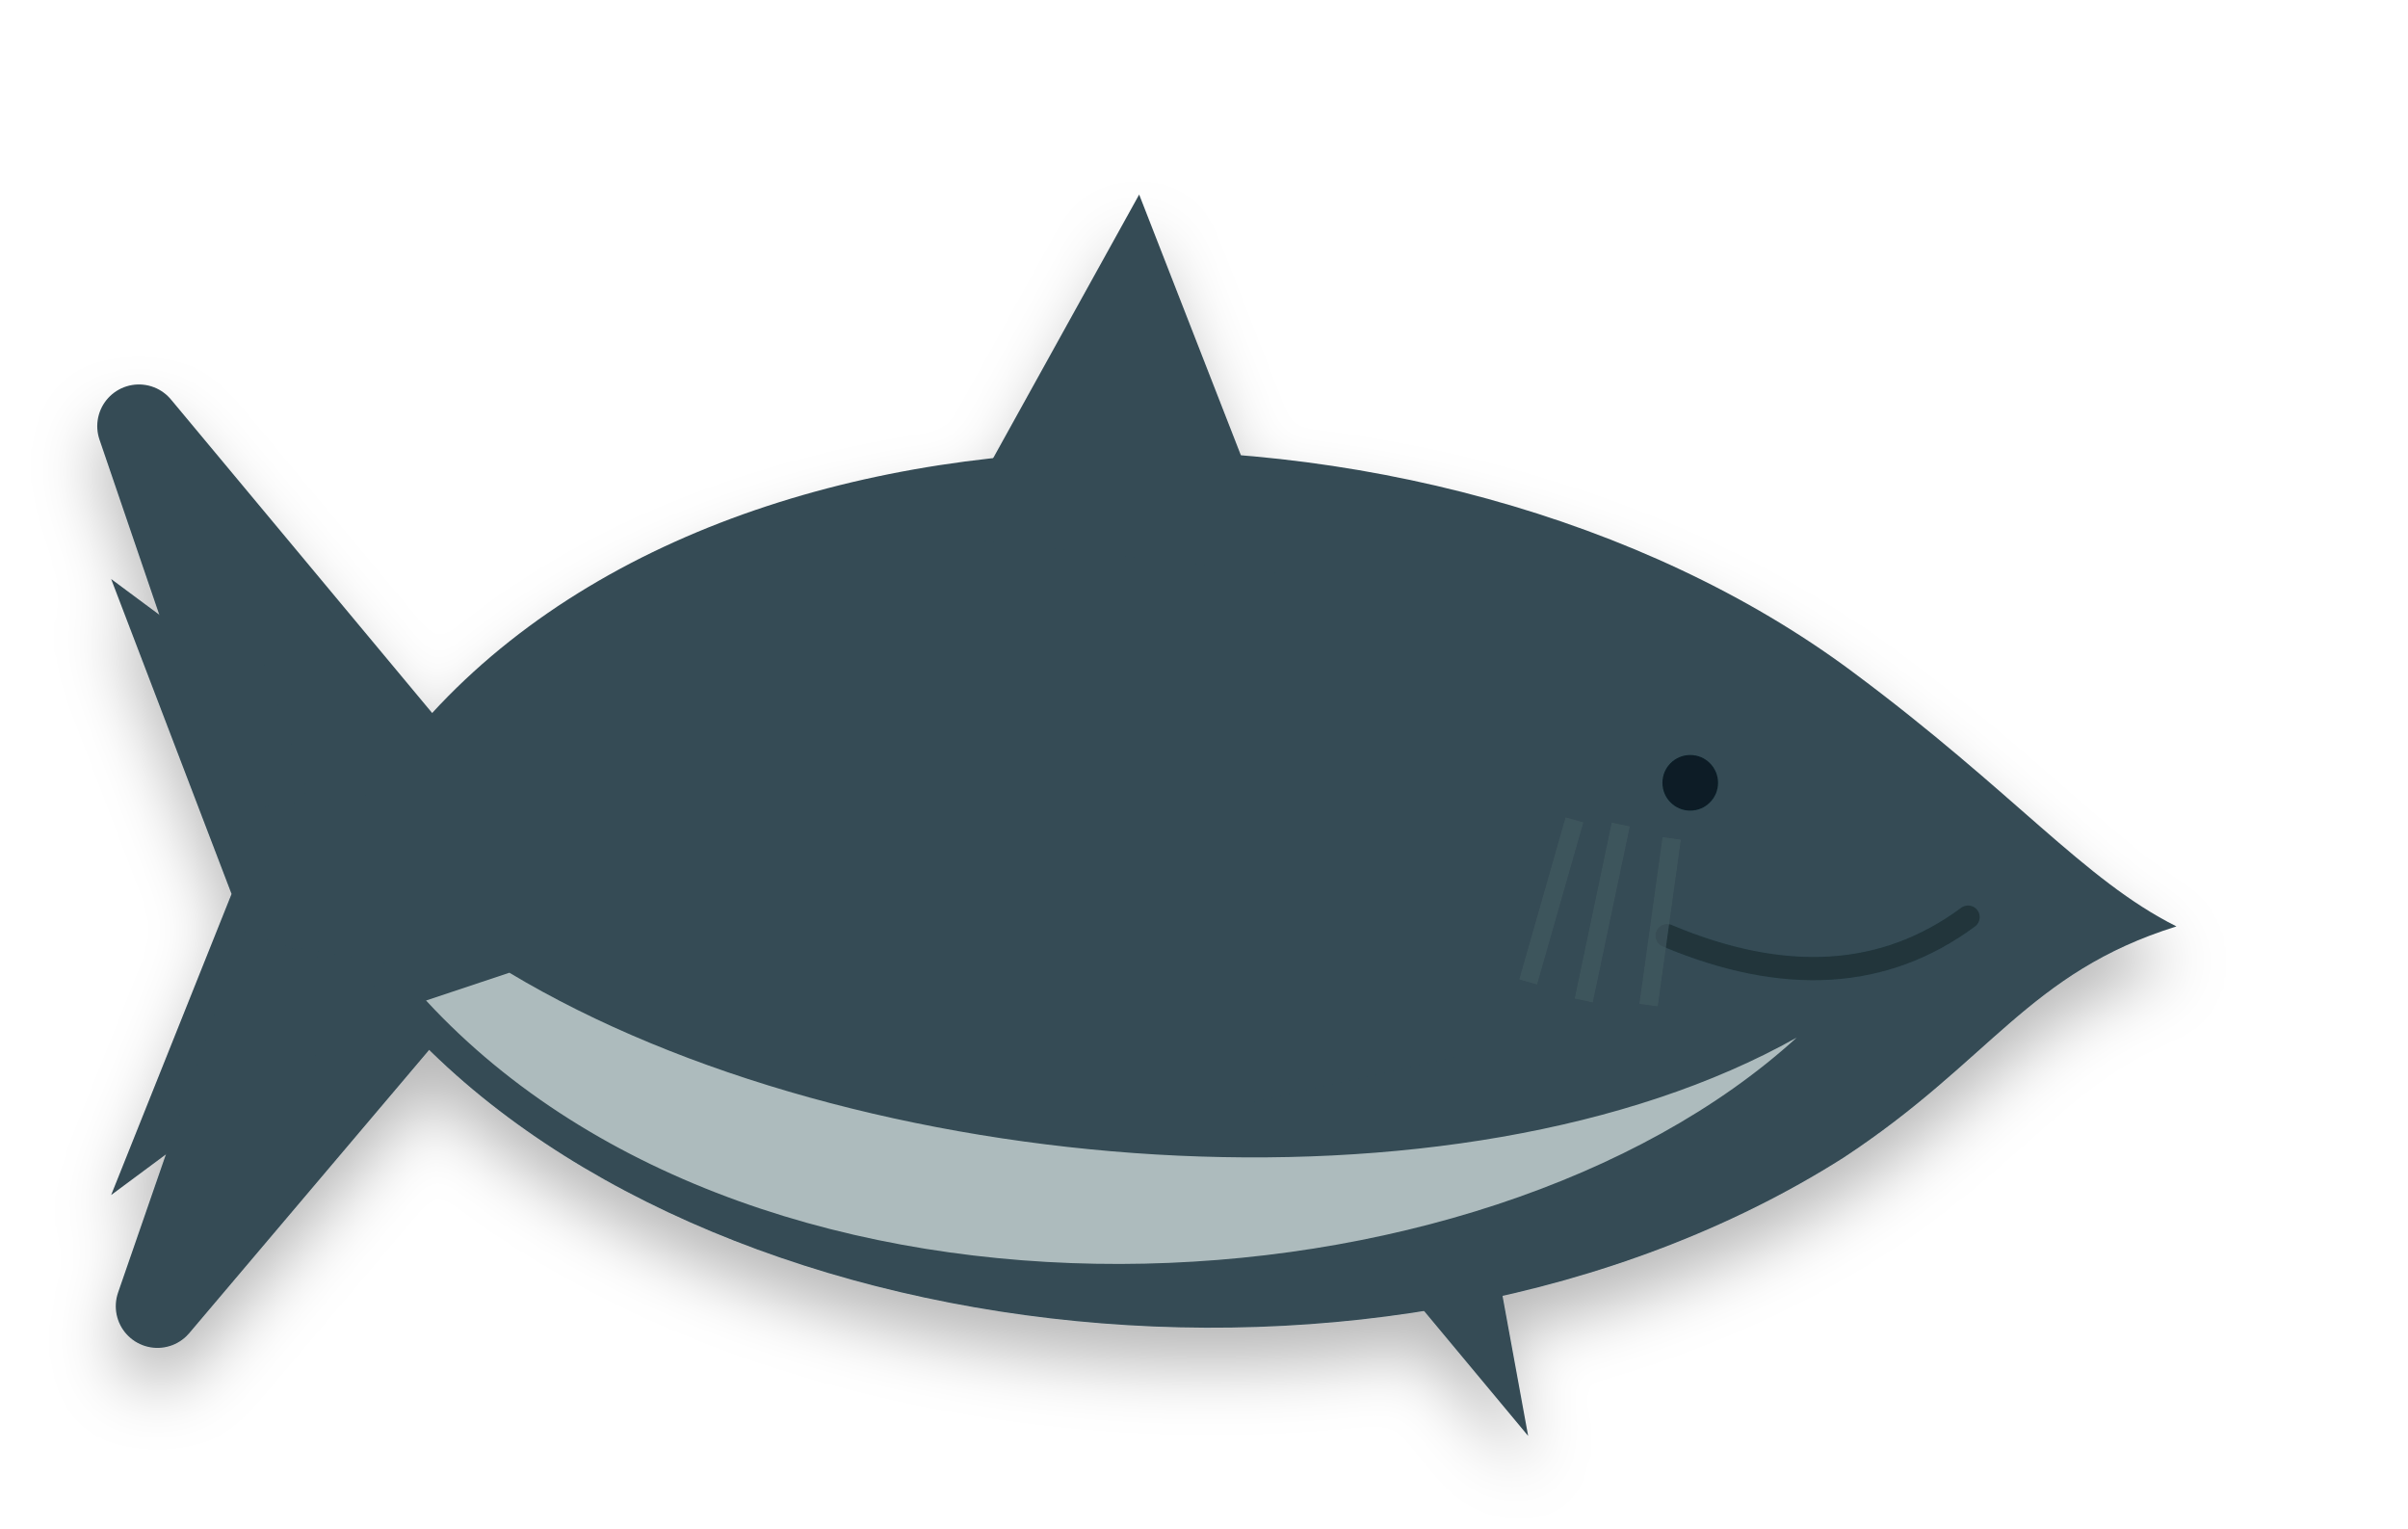
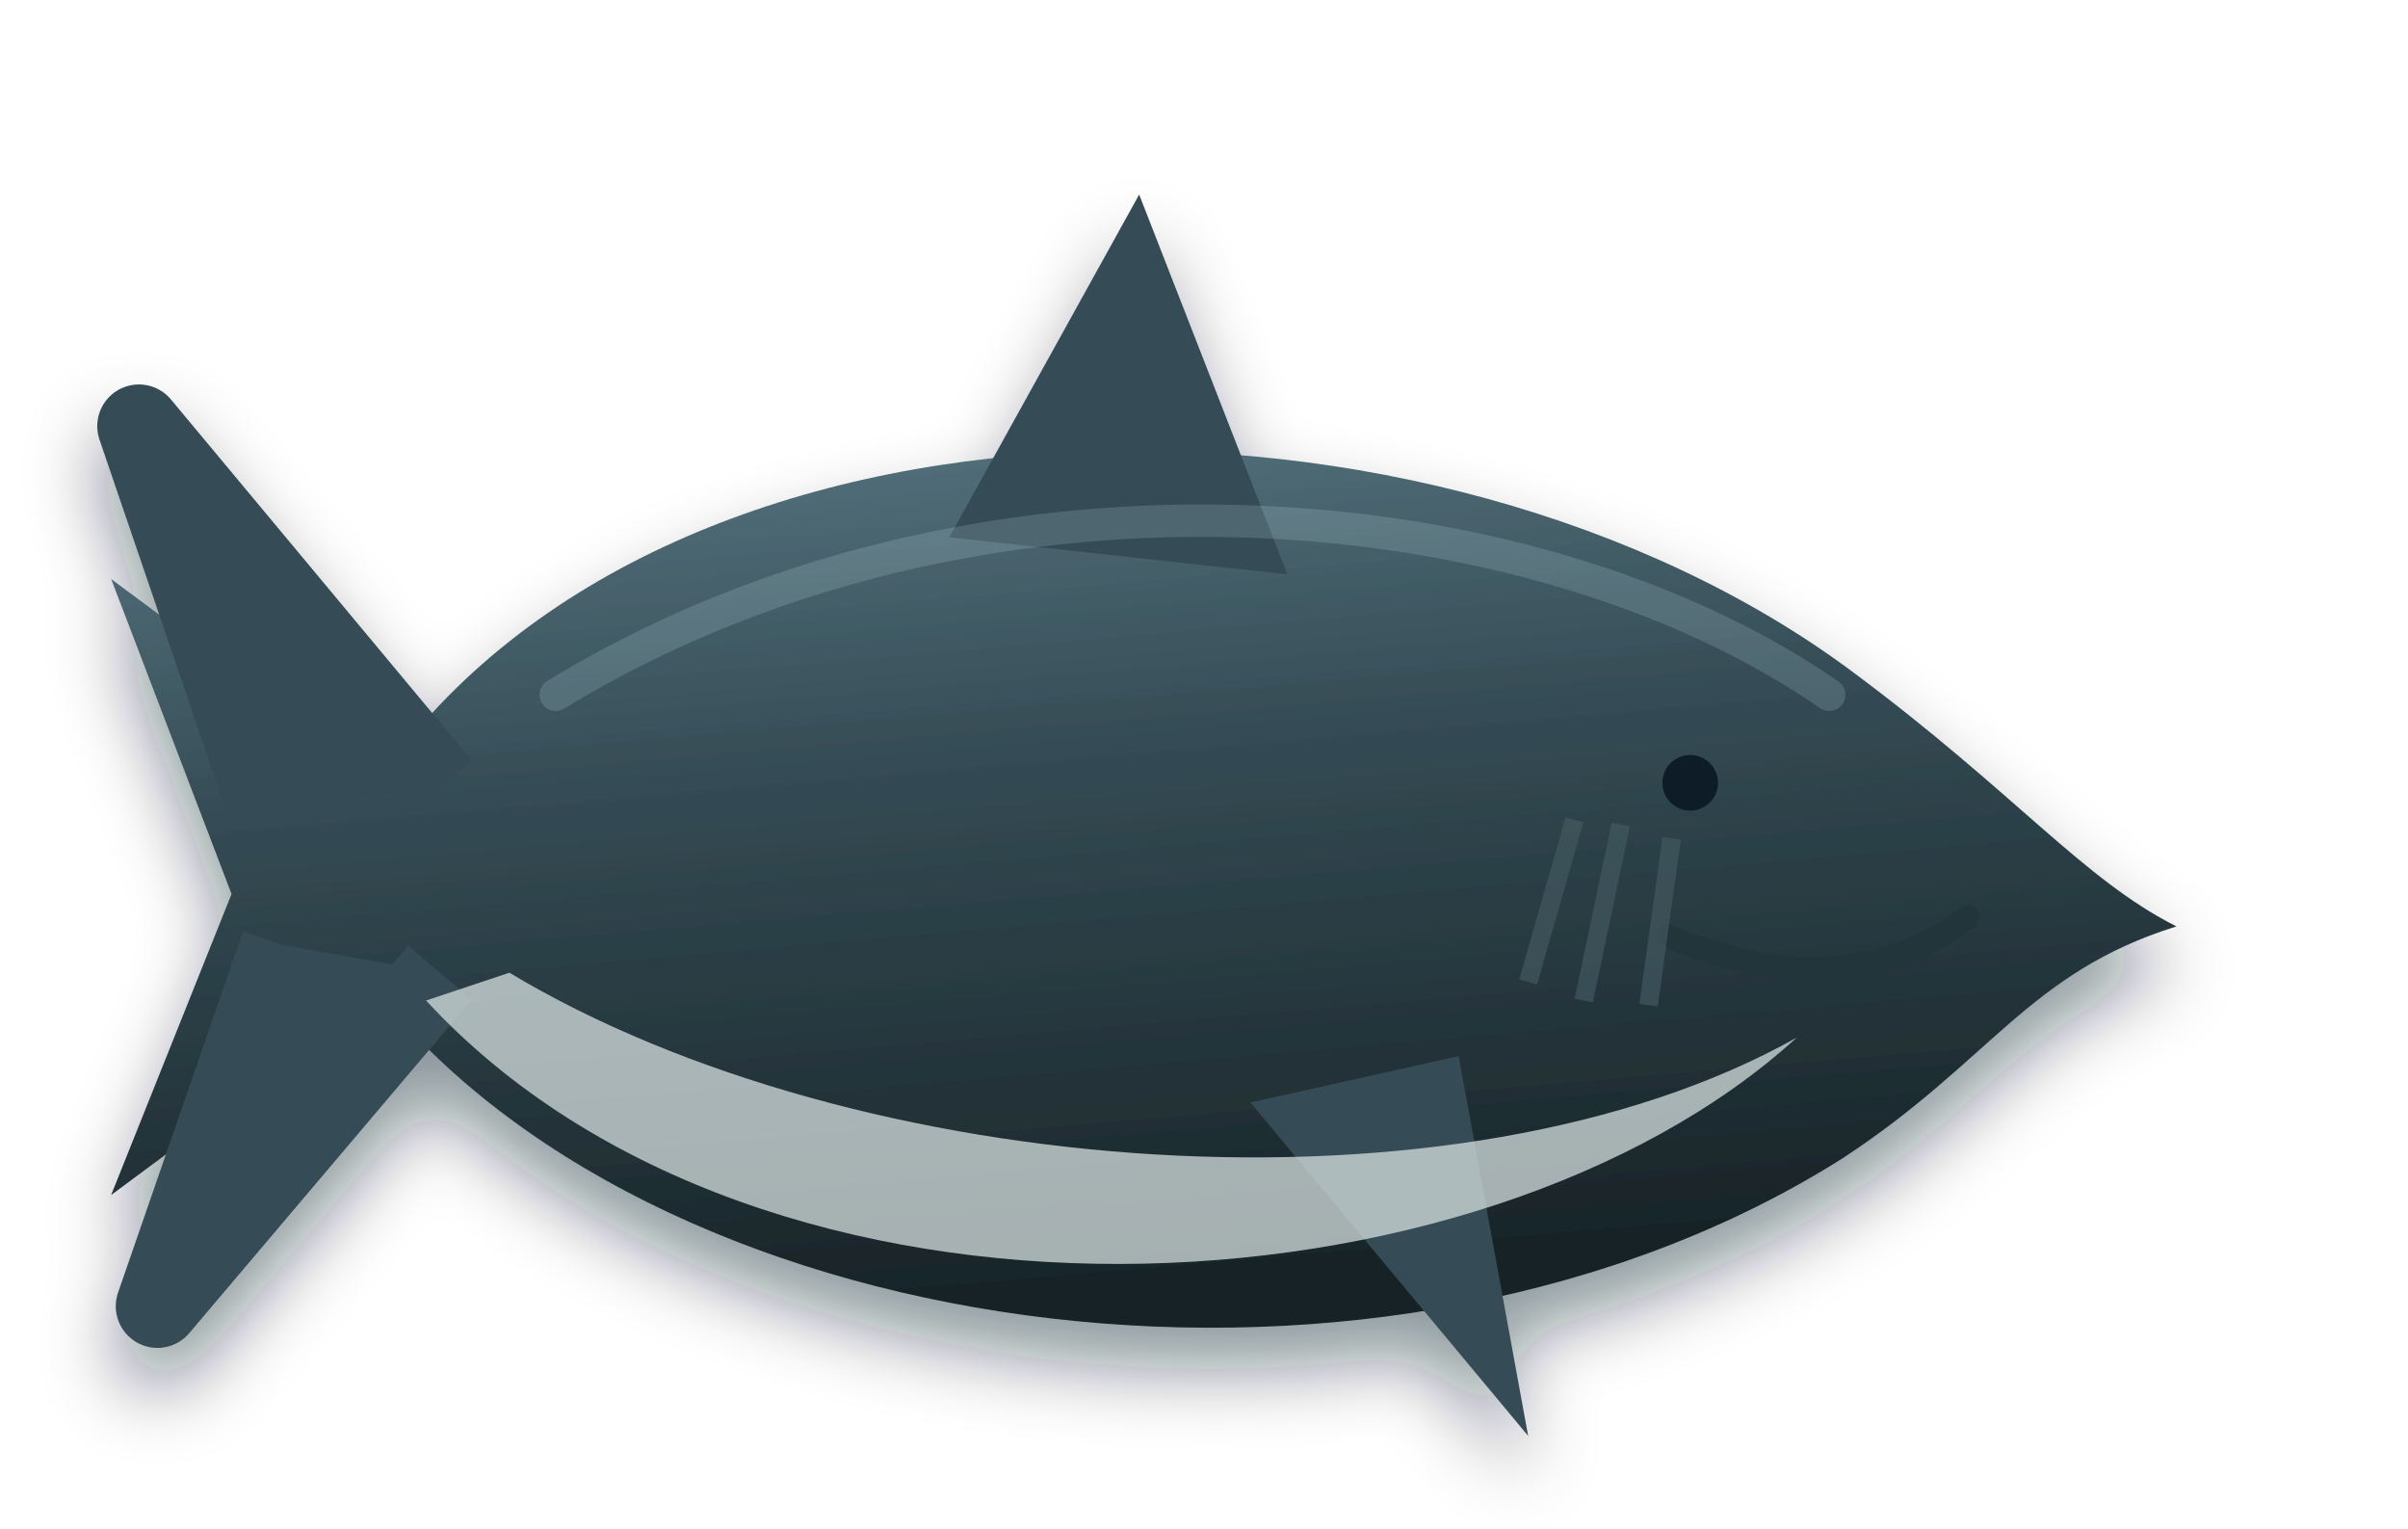
<svg xmlns="http://www.w3.org/2000/svg" viewBox="0 0 520 330">
  <defs>
+     <linearGradient id="bodyGrad" x1="0" y1="0" x2="0.2" y2="1">
+       <stop offset="0" stop-color="#587681" />
+       <stop offset=".42" stop-color="#344b54" />
+       <stop offset="1" stop-color="#182428" />
+     </linearGradient>
+     <filter id="v6shadow" x="-30%" y="-30%" width="160%" height="170%">
+       <feDropShadow dx="0" dy="9" stdDeviation="8" flood-color="#001923" flood-opacity=".45" />
+     </filter>
    <filter id="s">
      <feDropShadow dx="0" dy="8" stdDeviation="7" flood-opacity=".28" />
    </filter>
  </defs>
-   <g filter="url(#s)">
-     <path d="M82 168 C145 78 310 78 400 145 C435 171 450 190 470 200 C438 210 430 229 398 250 C300 312 145 292 82 215 L24 258 L50 193 L24 125 Z" fill="#344b54" />
+   <g filter="url(#v6shadow)">
+     <path d="M82 168 C145 78 310 78 400 145 C435 171 450 190 470 200 C438 210 430 229 398 250 C300 312 145 292 82 215 L24 258 L50 193 L24 125 Z" fill="url(#bodyGrad)" />
    <path d="M95 170 L30 92 L58 174 M95 210 L34 282 L61 204" fill="#344b54" stroke="#344b54" stroke-width="18" stroke-linejoin="round" />
    <path d="M205 116 L246 42 L278 124" fill="#344b54" />
    <path d="M270 238 L330 310 L315 228" fill="#344b54" />
    <path d="M110 210 C185 255 315 265 388 224 C320 286 165 295 92 216 Z" fill="#dce6e6" opacity=".72" />
    <circle cx="365" cy="169" r="6" fill="#071d26" />
    <path d="M360 202 Q398 218 425 198" fill="none" stroke="#20343b" stroke-width="5" stroke-linecap="round" />
    <path d="M340 177 l-10 35m20-34l-8 38m19-35l-5 36" stroke="#425860" stroke-width="4" opacity=".7" />
+     <path d="M120 150 C210 95 330 105 395 150" fill="none" stroke="#d9fbff" stroke-width="7" stroke-linecap="round" opacity=".16" />
  </g>
</svg>
